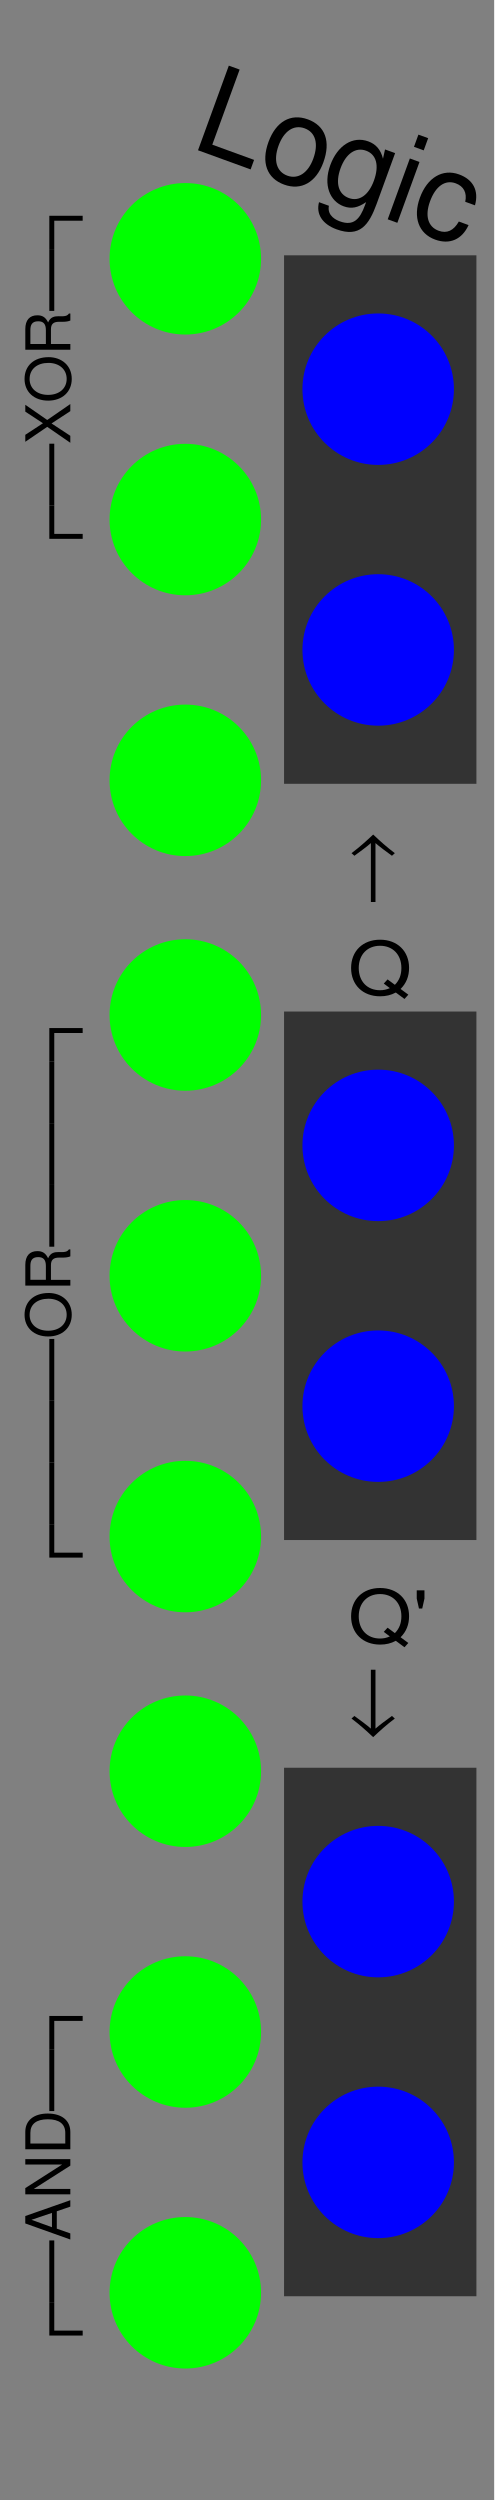
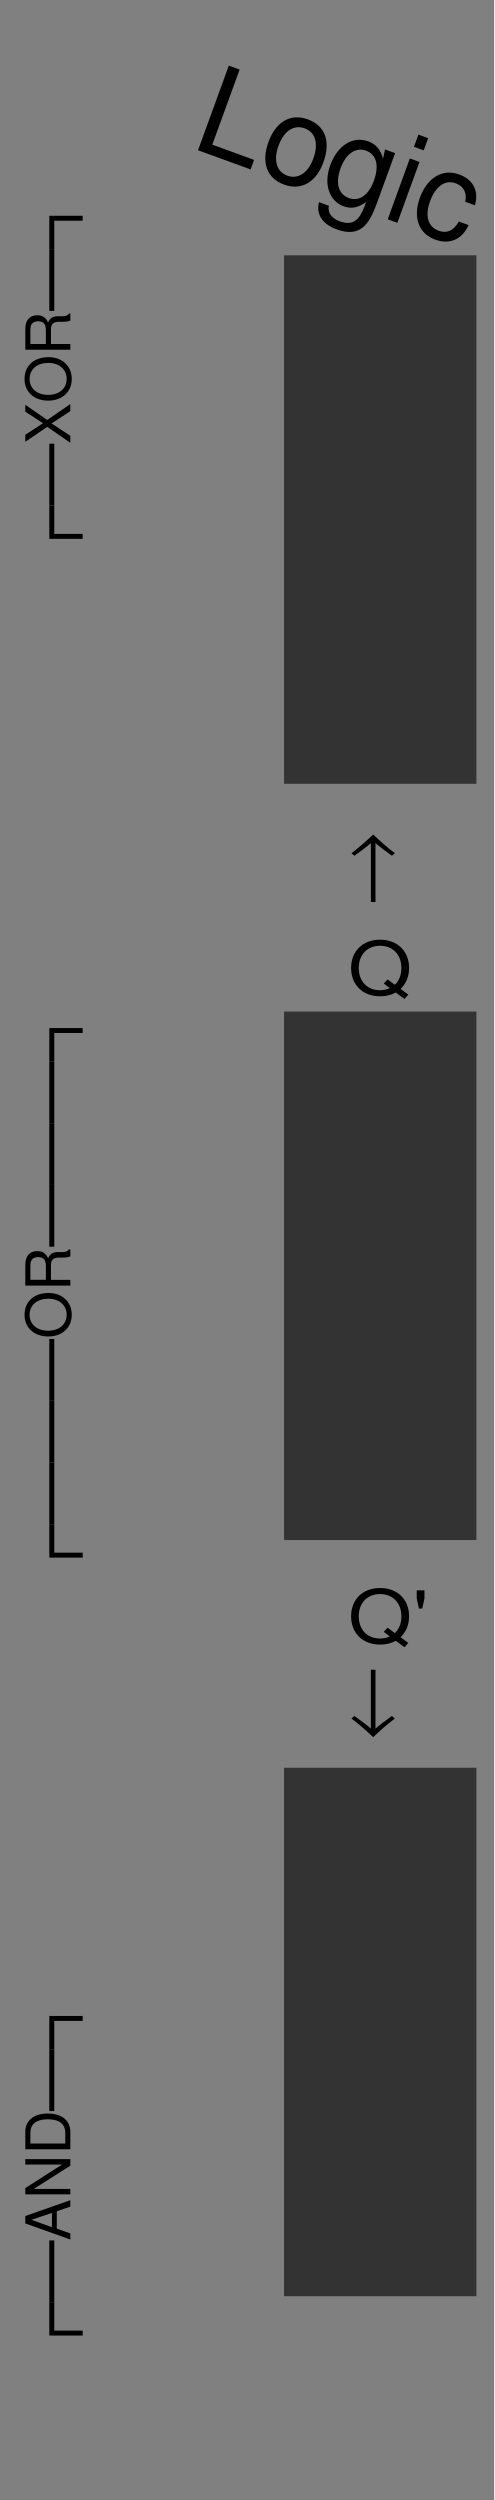
<svg xmlns="http://www.w3.org/2000/svg" width="25.4mm" height="128.5mm" viewBox="0 0 25.4 128.5" version="1.1" id="svg5">
  <defs id="defs2" />
  <g id="layer1">
    <rect style="fill:#808080;stroke-width:0.137" id="rect251" width="25.4" height="128.5" x="8.8817842e-15" y="5.3290705e-15" />
    <g aria-label="┌─AND─┐                          ┌───OR───┐                            ┌─XOR─┐" transform="rotate(-90)" id="text460" style="font-size:3.175px;stroke-width:0.265">
      <path d="m -120.047,4.25 h 0.254 V 2.789 h 1.46 v -0.254 h -1.714 z" id="path580" />
      <path d="m -115.158,2.535 h -3.175 v 0.254 h 3.175 z" id="path582" />
      <path d="m -113.659,2.919 0.238,0.695 h 0.33 l -0.813,-2.315 h -0.381 l -0.826,2.315 h 0.314 l 0.244,-0.695 z m -0.083,-0.248 h -0.737 l 0.381,-1.054 z" id="path584" />
      <path d="m -110.979,1.3 h -0.279 v 1.892 l -1.21,-1.892 h -0.321 v 2.315 h 0.279 v -1.876 l 1.197,1.876 h 0.333 z" id="path586" />
      <path d="m -110.471,3.615 h 0.892 c 0.584,0 0.943,-0.438 0.943,-1.159 0,-0.718 -0.356,-1.156 -0.943,-1.156 h -0.892 z m 0.295,-0.26 v -1.794 h 0.546 c 0.457,0 0.699,0.308 0.699,0.899 0,0.584 -0.241,0.895 -0.699,0.895 z" id="path588" />
      <path d="m -105.334,2.535 h -3.175 v 0.254 h 3.175 z" id="path590" />
      <path d="m -105.334,2.535 v 0.254 h 1.46 v 1.46 h 0.254 V 2.535 Z" id="path592" />
      <path d="m -80.061,4.25 h 0.254 V 2.789 h 1.46 v -0.254 h -1.714 z" id="path594" />
      <path d="m -75.172,2.535 h -3.175 v 0.254 h 3.175 z" id="path596" />
      <path d="m -71.997,2.535 h -3.175 v 0.254 h 3.175 z" id="path598" />
      <path d="m -68.822,2.535 h -3.175 v 0.254 h 3.175 z" id="path600" />
      <path d="m -66.46,2.494 c 0,-0.746 -0.441,-1.232 -1.121,-1.232 -0.664,0 -1.114,0.489 -1.114,1.213 0,0.724 0.451,1.213 1.118,1.213 0.692,0 1.118,-0.527 1.118,-1.194 z m -1.121,-0.972 c 0.502,0 0.826,0.381 0.826,0.965 0,0.559 -0.333,0.94 -0.822,0.94 -0.492,0 -0.822,-0.381 -0.822,-0.953 0,-0.572 0.33,-0.953 0.819,-0.953 z" id="path602" />
      <path d="m -64.672,2.472 c 0.26,-0.127 0.365,-0.289 0.365,-0.552 0,-0.4 -0.251,-0.619 -0.705,-0.619 h -1.067 v 2.315 h 0.295 v -0.997 h 0.762 c 0.264,0 0.381,0.127 0.381,0.413 v 0.206 c 0,0.143 0.022,0.283 0.064,0.378 h 0.359 v -0.073 c -0.124,-0.083 -0.14,-0.216 -0.14,-0.365 0,-0.051 0.003,-0.108 0.003,-0.162 0,-0.21 -0.029,-0.419 -0.318,-0.543 z m 0.057,-0.511 c 0,0.273 -0.14,0.397 -0.454,0.397 h -0.714 v -0.797 h 0.714 c 0.248,0 0.454,0.07 0.454,0.4 z" id="path604" />
      <path d="m -60.906,2.535 h -3.175 v 0.254 h 3.175 z" id="path606" />
      <path d="m -57.731,2.535 h -3.175 v 0.254 h 3.175 z" id="path608" />
      <path d="m -54.556,2.535 h -3.175 v 0.254 h 3.175 z" id="path610" />
      <path d="m -54.556,2.535 v 0.254 h 1.46 v 1.46 h 0.254 V 2.535 Z" id="path612" />
      <path d="m -27.696,4.25 h 0.254 V 2.789 h 1.46 v -0.254 h -1.714 z" id="path614" />
      <path d="m -22.806,2.535 h -3.175 v 0.254 h 3.175 z" id="path616" />
      <path d="m -21.587,2.427 0.781,-1.127 h -0.352 l -0.597,0.908 -0.594,-0.908 h -0.359 l 0.768,1.127 -0.819,1.187 h 0.359 l 0.635,-0.965 0.632,0.965 h 0.365 z" id="path618" />
      <path d="m -18.358,2.494 c 0,-0.746 -0.441,-1.232 -1.121,-1.232 -0.664,0 -1.114,0.489 -1.114,1.213 0,0.724 0.451,1.213 1.118,1.213 0.692,0 1.118,-0.527 1.118,-1.194 z m -1.121,-0.972 c 0.502,0 0.826,0.381 0.826,0.965 0,0.559 -0.333,0.94 -0.822,0.94 -0.492,0 -0.822,-0.381 -0.822,-0.953 0,-0.572 0.33,-0.953 0.819,-0.953 z" id="path620" />
      <path d="m -16.571,2.472 c 0.26,-0.127 0.365,-0.289 0.365,-0.552 0,-0.4 -0.251,-0.619 -0.705,-0.619 h -1.067 v 2.315 h 0.295 v -0.997 h 0.762 c 0.264,0 0.381,0.127 0.381,0.413 v 0.206 c 0,0.143 0.022,0.283 0.064,0.378 h 0.359 v -0.073 c -0.124,-0.083 -0.14,-0.216 -0.14,-0.365 0,-0.051 0.003,-0.108 0.003,-0.162 0,-0.21 -0.029,-0.419 -0.318,-0.543 z m 0.057,-0.511 c 0,0.273 -0.14,0.397 -0.454,0.397 h -0.714 v -0.797 h 0.714 c 0.248,0 0.454,0.07 0.454,0.4 z" id="path622" />
      <path d="m -12.805,2.535 h -3.175 v 0.254 h 3.175 z" id="path624" />
      <path d="m -12.805,2.535 v 0.254 h 1.46 v 1.46 h 0.254 V 2.535 Z" id="path626" />
    </g>
    <g aria-label="Logic" transform="rotate(20,-2.655467,7.662945)" id="text686" style="font-size:6.35px;display:inline;stroke-width:0.265">
      <path d="M 10.016,-1.298 H 9.425 v 4.629 h 2.877 v -0.521 h -2.286 z" id="path810" />
      <path d="m 14.181,-0.092 c -0.933,0 -1.499,0.667 -1.499,1.784 0,1.118 0.559,1.784 1.505,1.784 0.933,0 1.505,-0.667 1.505,-1.759 0,-1.149 -0.552,-1.81 -1.511,-1.81 z m 0.006,0.489 c 0.597,0 0.953,0.489 0.953,1.314 0,0.781 -0.368,1.276 -0.953,1.276 -0.591,0 -0.953,-0.489 -0.953,-1.295 0,-0.8 0.362,-1.295 0.953,-1.295 z" id="path812" />
      <path d="m 17.445,3.477 c 0.419,0 0.711,-0.178 1.01,-0.597 v 0.171 c 0,0.762 -0.178,1.219 -0.927,1.219 -0.165,0 -0.718,-0.019 -0.806,-0.559 h -0.54 c 0.057,0.629 0.546,1.003 1.327,1.003 1.264,0 1.486,-0.775 1.486,-1.93 V 0.003 h -0.552 l 0.064,0.483 c -0.267,-0.394 -0.591,-0.578 -1.016,-0.578 -0.845,0 -1.416,0.737 -1.416,1.816 0,1.086 0.616,1.753 1.372,1.753 z m 0.102,-3.08 c 0.572,0 0.908,0.483 0.908,1.314 0,0.794 -0.343,1.276 -0.902,1.276 -0.578,0 -0.927,-0.489 -0.927,-1.295 0,-0.8 0.356,-1.295 0.921,-1.295 z" id="path814" />
      <path d="m 20.328,0.003 h -0.527 V 3.331 h 0.527 z m 0,-1.302 h -0.533 v 0.667 h 0.533 z" id="path816" />
      <path d="m 23.77,1.121 c -0.064,-0.794 -0.552,-1.213 -1.314,-1.213 -0.895,0 -1.48,0.711 -1.48,1.816 0,1.073 0.572,1.753 1.473,1.753 0.794,0 1.295,-0.476 1.359,-1.289 h -0.533 c -0.089,0.533 -0.362,0.8 -0.813,0.8 -0.584,0 -0.933,-0.476 -0.933,-1.264 0,-0.832 0.343,-1.327 0.921,-1.327 0.445,0 0.724,0.26 0.787,0.724 z" id="path818" />
    </g>
    <g aria-label="↑ Q       Q' ↓" id="text744" style="font-size:4.233px;display:inline;stroke-width:0.265" transform="matrix(1,0,0,0.8995844,-0.3687494,5.948971)">
      <path d="m 19.668,44.924 v -3.365 c 0.161,0.165 0.593,0.521 0.847,0.724 l 0.148,-0.148 c -0.436,-0.368 -0.732,-0.665 -1.113,-1.063 -0.381,0.398 -0.677,0.694 -1.113,1.063 l 0.148,0.148 c 0.254,-0.203 0.686,-0.559 0.847,-0.724 v 3.365 z" id="path872" />
      <path d="m 21.357,50.22 -0.398,-0.326 c 0.292,-0.322 0.436,-0.72 0.436,-1.206 0,-0.957 -0.601,-1.609 -1.49,-1.609 -0.889,0 -1.49,0.652 -1.49,1.617 0,0.965 0.601,1.617 1.49,1.617 0.305,0 0.559,-0.068 0.809,-0.216 l 0.445,0.368 z m -1.067,-0.872 -0.195,0.237 0.313,0.262 c -0.182,0.085 -0.322,0.119 -0.508,0.119 -0.656,0 -1.092,-0.508 -1.092,-1.27 0,-0.762 0.44,-1.27 1.096,-1.27 0.656,0 1.096,0.508 1.096,1.266 0,0.398 -0.106,0.707 -0.334,0.965 z" id="path874" />
      <path d="m 21.357,87.262 -0.398,-0.326 c 0.292,-0.322 0.436,-0.72 0.436,-1.206 0,-0.957 -0.601,-1.609 -1.49,-1.609 -0.889,0 -1.49,0.652 -1.49,1.617 0,0.965 0.601,1.617 1.49,1.617 0.305,0 0.559,-0.068 0.809,-0.216 l 0.445,0.368 z m -1.067,-0.872 -0.195,0.237 0.313,0.262 c -0.182,0.085 -0.322,0.119 -0.508,0.119 -0.656,0 -1.092,-0.508 -1.092,-1.27 0,-0.762 0.44,-1.27 1.096,-1.27 0.656,0 1.096,0.508 1.096,1.266 0,0.398 -0.106,0.707 -0.334,0.965 z" id="path876" />
      <path d="m 21.789,84.256 v 0.47 l 0.114,0.567 h 0.169 l 0.114,-0.567 v -0.47 z" id="path878" />
      <path d="m 19.431,88.79 v 3.365 C 19.27,91.99 18.838,91.635 18.584,91.432 l -0.148,0.148 c 0.436,0.368 0.732,0.665 1.113,1.063 0.381,-0.398 0.677,-0.694 1.113,-1.063 L 20.515,91.432 c -0.254,0.203 -0.686,0.559 -0.847,0.724 v -3.365 z" id="path880" />
    </g>
    <rect style="display:inline;fill:#333333;stroke-width:0.169" id="rect1809" width="9.888" height="27.165" x="14.6" y="90.862" />
    <rect style="display:inline;fill:#333333;stroke-width:0.169" id="rect1809-6" width="9.888" height="27.165" x="14.6" y="51.993" />
    <rect style="display:inline;fill:#333333;stroke-width:0.169" id="rect1809-3" width="9.888" height="27.165" x="14.6" y="13.123" />
  </g>
-   <g id="layer2" style="display:inline">
+   <g id="layer2" style="display:none">
    <circle style="display:inline;fill:#0000ff;stroke-width:0.265" id="path2787-83-6" cx="19.439" cy="97.743" r="3.893" />
    <circle style="display:inline;fill:#0000ff;stroke-width:0.265" id="path2787-83-5-7" cx="19.439" cy="111.147" r="3.893" />
    <circle style="display:inline;fill:#00ff00;stroke-width:0.265" id="path2787-0-0-8" cx="9.525" cy="117.849" r="3.893" />
    <circle style="display:inline;fill:#00ff00;stroke-width:0.265" id="path2787-0-0-1" cx="9.525" cy="104.445" r="3.893" />
    <circle style="display:inline;fill:#00ff00;stroke-width:0.265" id="path2787-0-0" cx="9.525" cy="91.041" r="3.893" />
    <circle style="display:inline;fill:#0000ff;stroke-width:0.265" id="path2787-83-6-9" cx="19.439" cy="58.873" r="3.893" />
    <circle style="display:inline;fill:#0000ff;stroke-width:0.265" id="path2787-83-5-7-2" cx="19.439" cy="72.277" r="3.893" />
    <circle style="display:inline;fill:#00ff00;stroke-width:0.265" id="path2787-0-0-8-1" cx="9.525" cy="78.979" r="3.893" />
    <circle style="display:inline;fill:#00ff00;stroke-width:0.265" id="path2787-0-0-1-2" cx="9.525" cy="65.575" r="3.893" />
    <circle style="display:inline;fill:#00ff00;stroke-width:0.265" id="path2787-0-0-7" cx="9.525" cy="52.171" r="3.893" />
    <circle style="display:inline;fill:#0000ff;stroke-width:0.265" id="path2787-83-6-7" cx="19.439" cy="20.004" r="3.893" />
    <circle style="display:inline;fill:#0000ff;stroke-width:0.265" id="path2787-83-5-7-6" cx="19.439" cy="33.407" r="3.893" />
    <circle style="display:inline;fill:#00ff00;stroke-width:0.265" id="path2787-0-0-8-5" cx="9.525" cy="40.109" r="3.893" />
    <circle style="display:inline;fill:#00ff00;stroke-width:0.265" id="path2787-0-0-1-3" cx="9.525" cy="26.705" r="3.893" />
    <circle style="display:inline;fill:#00ff00;stroke-width:0.265" id="path2787-0-0-5" cx="9.525" cy="13.302" r="3.893" />
  </g>
</svg>
